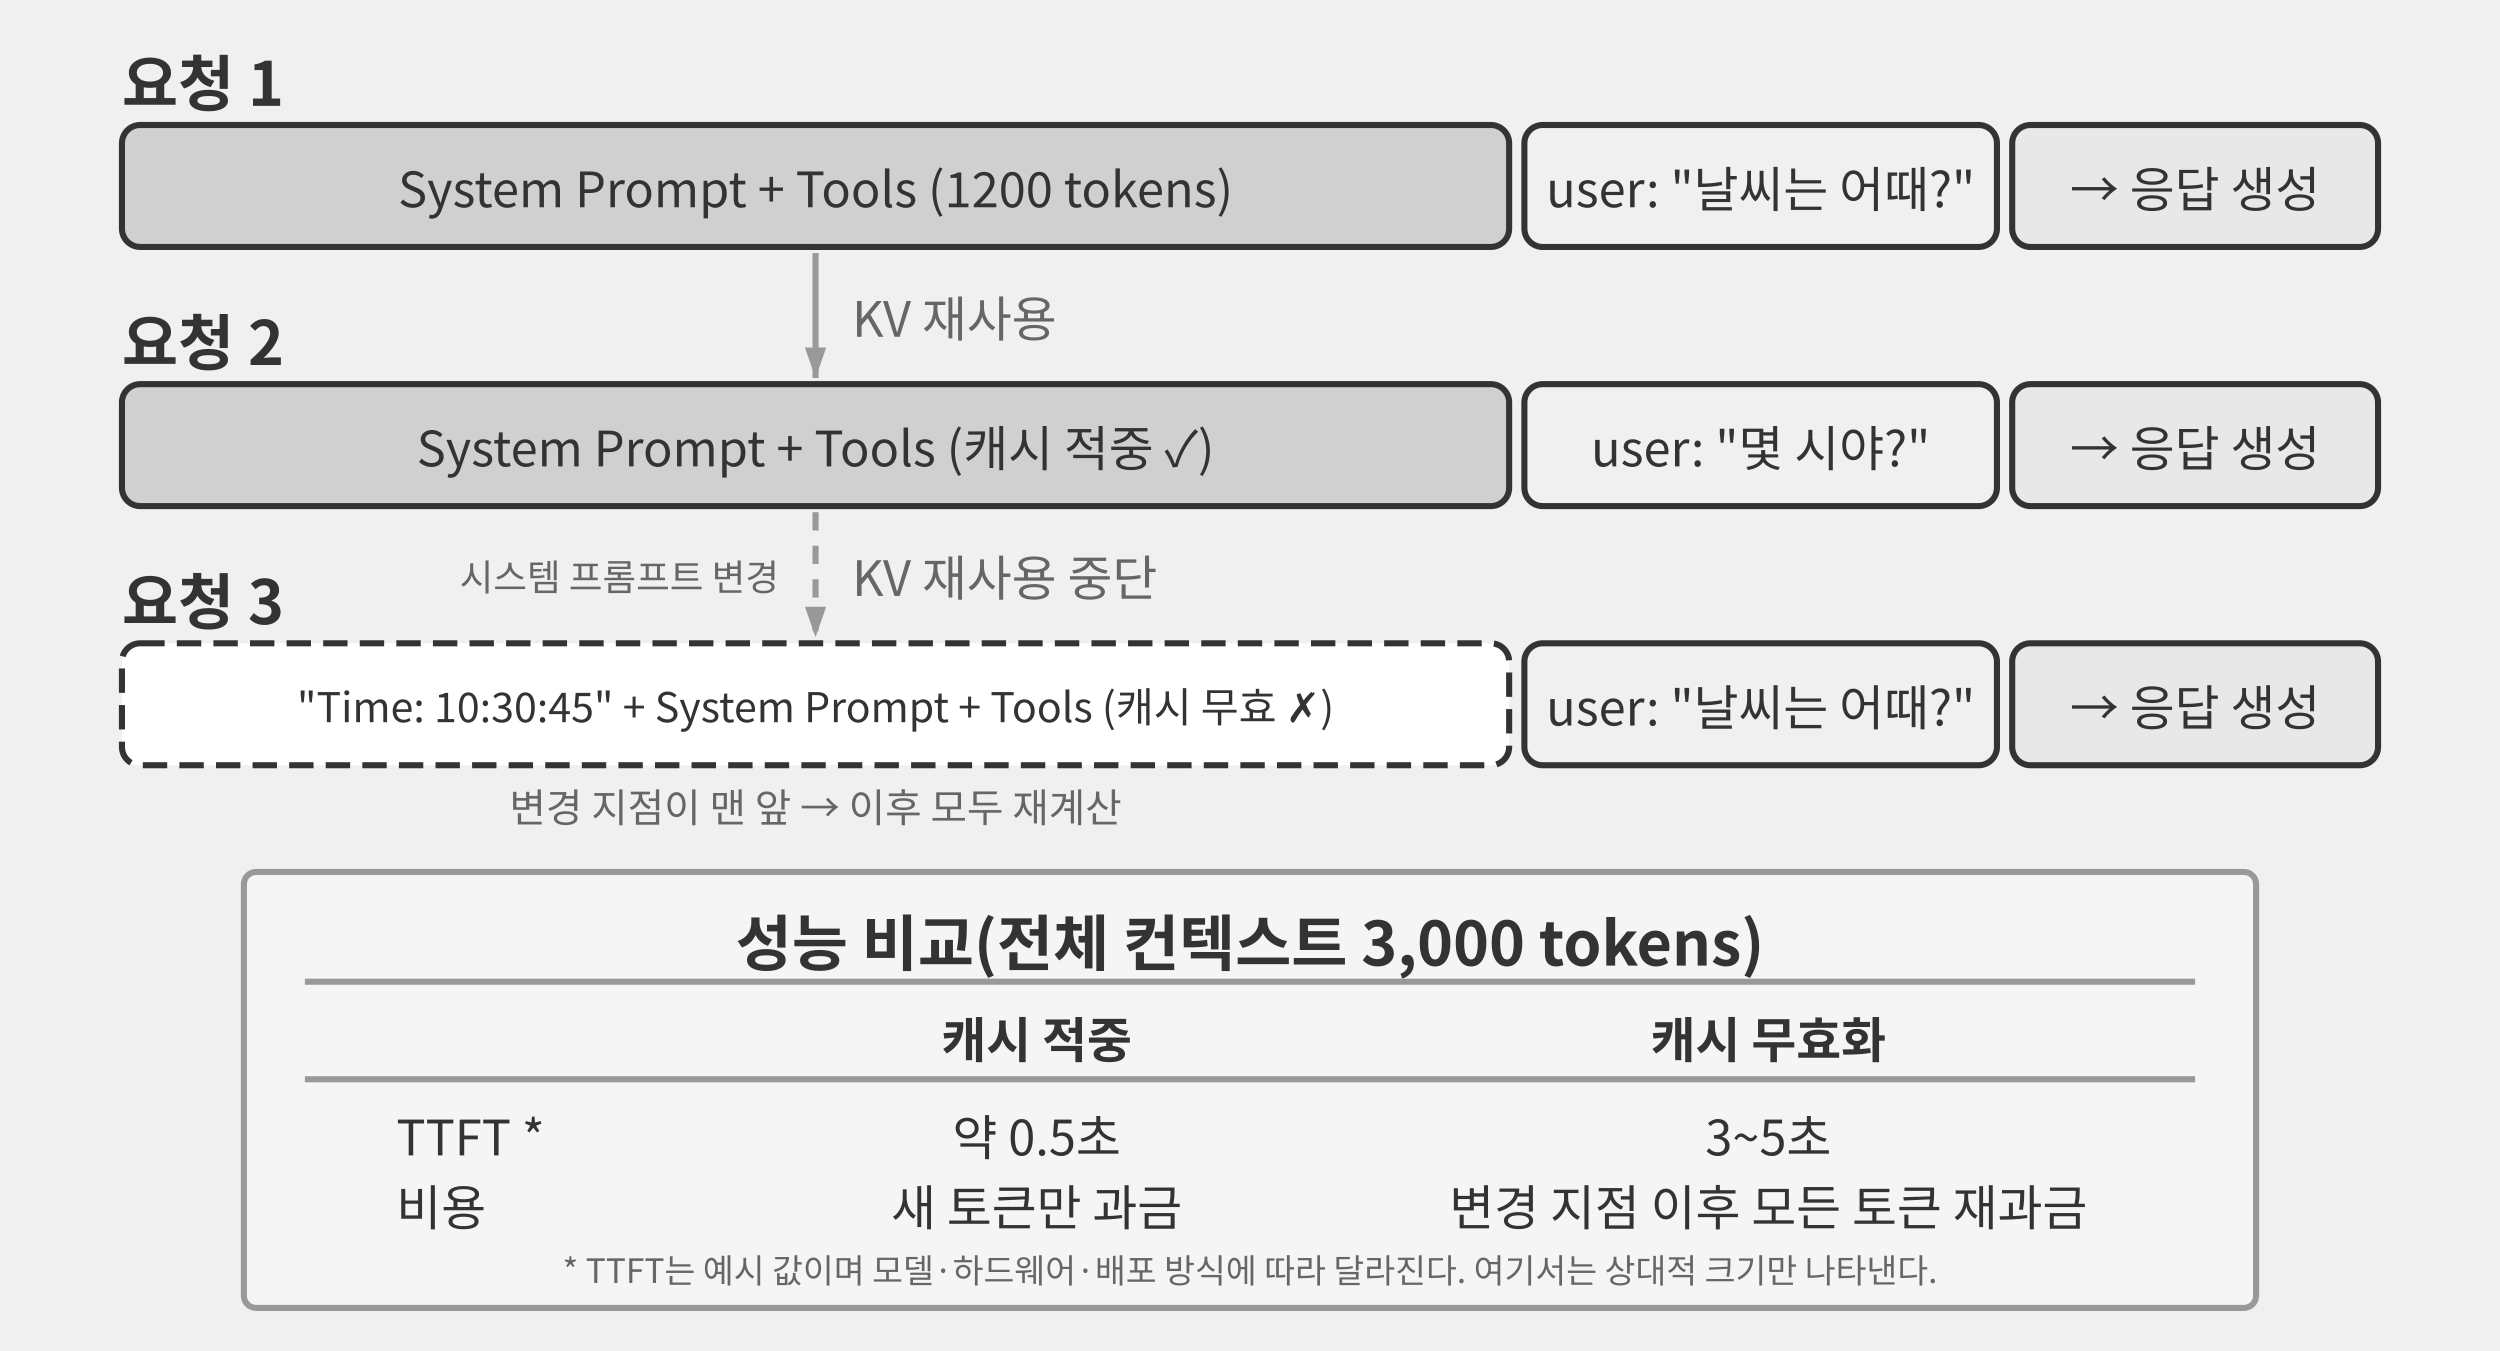
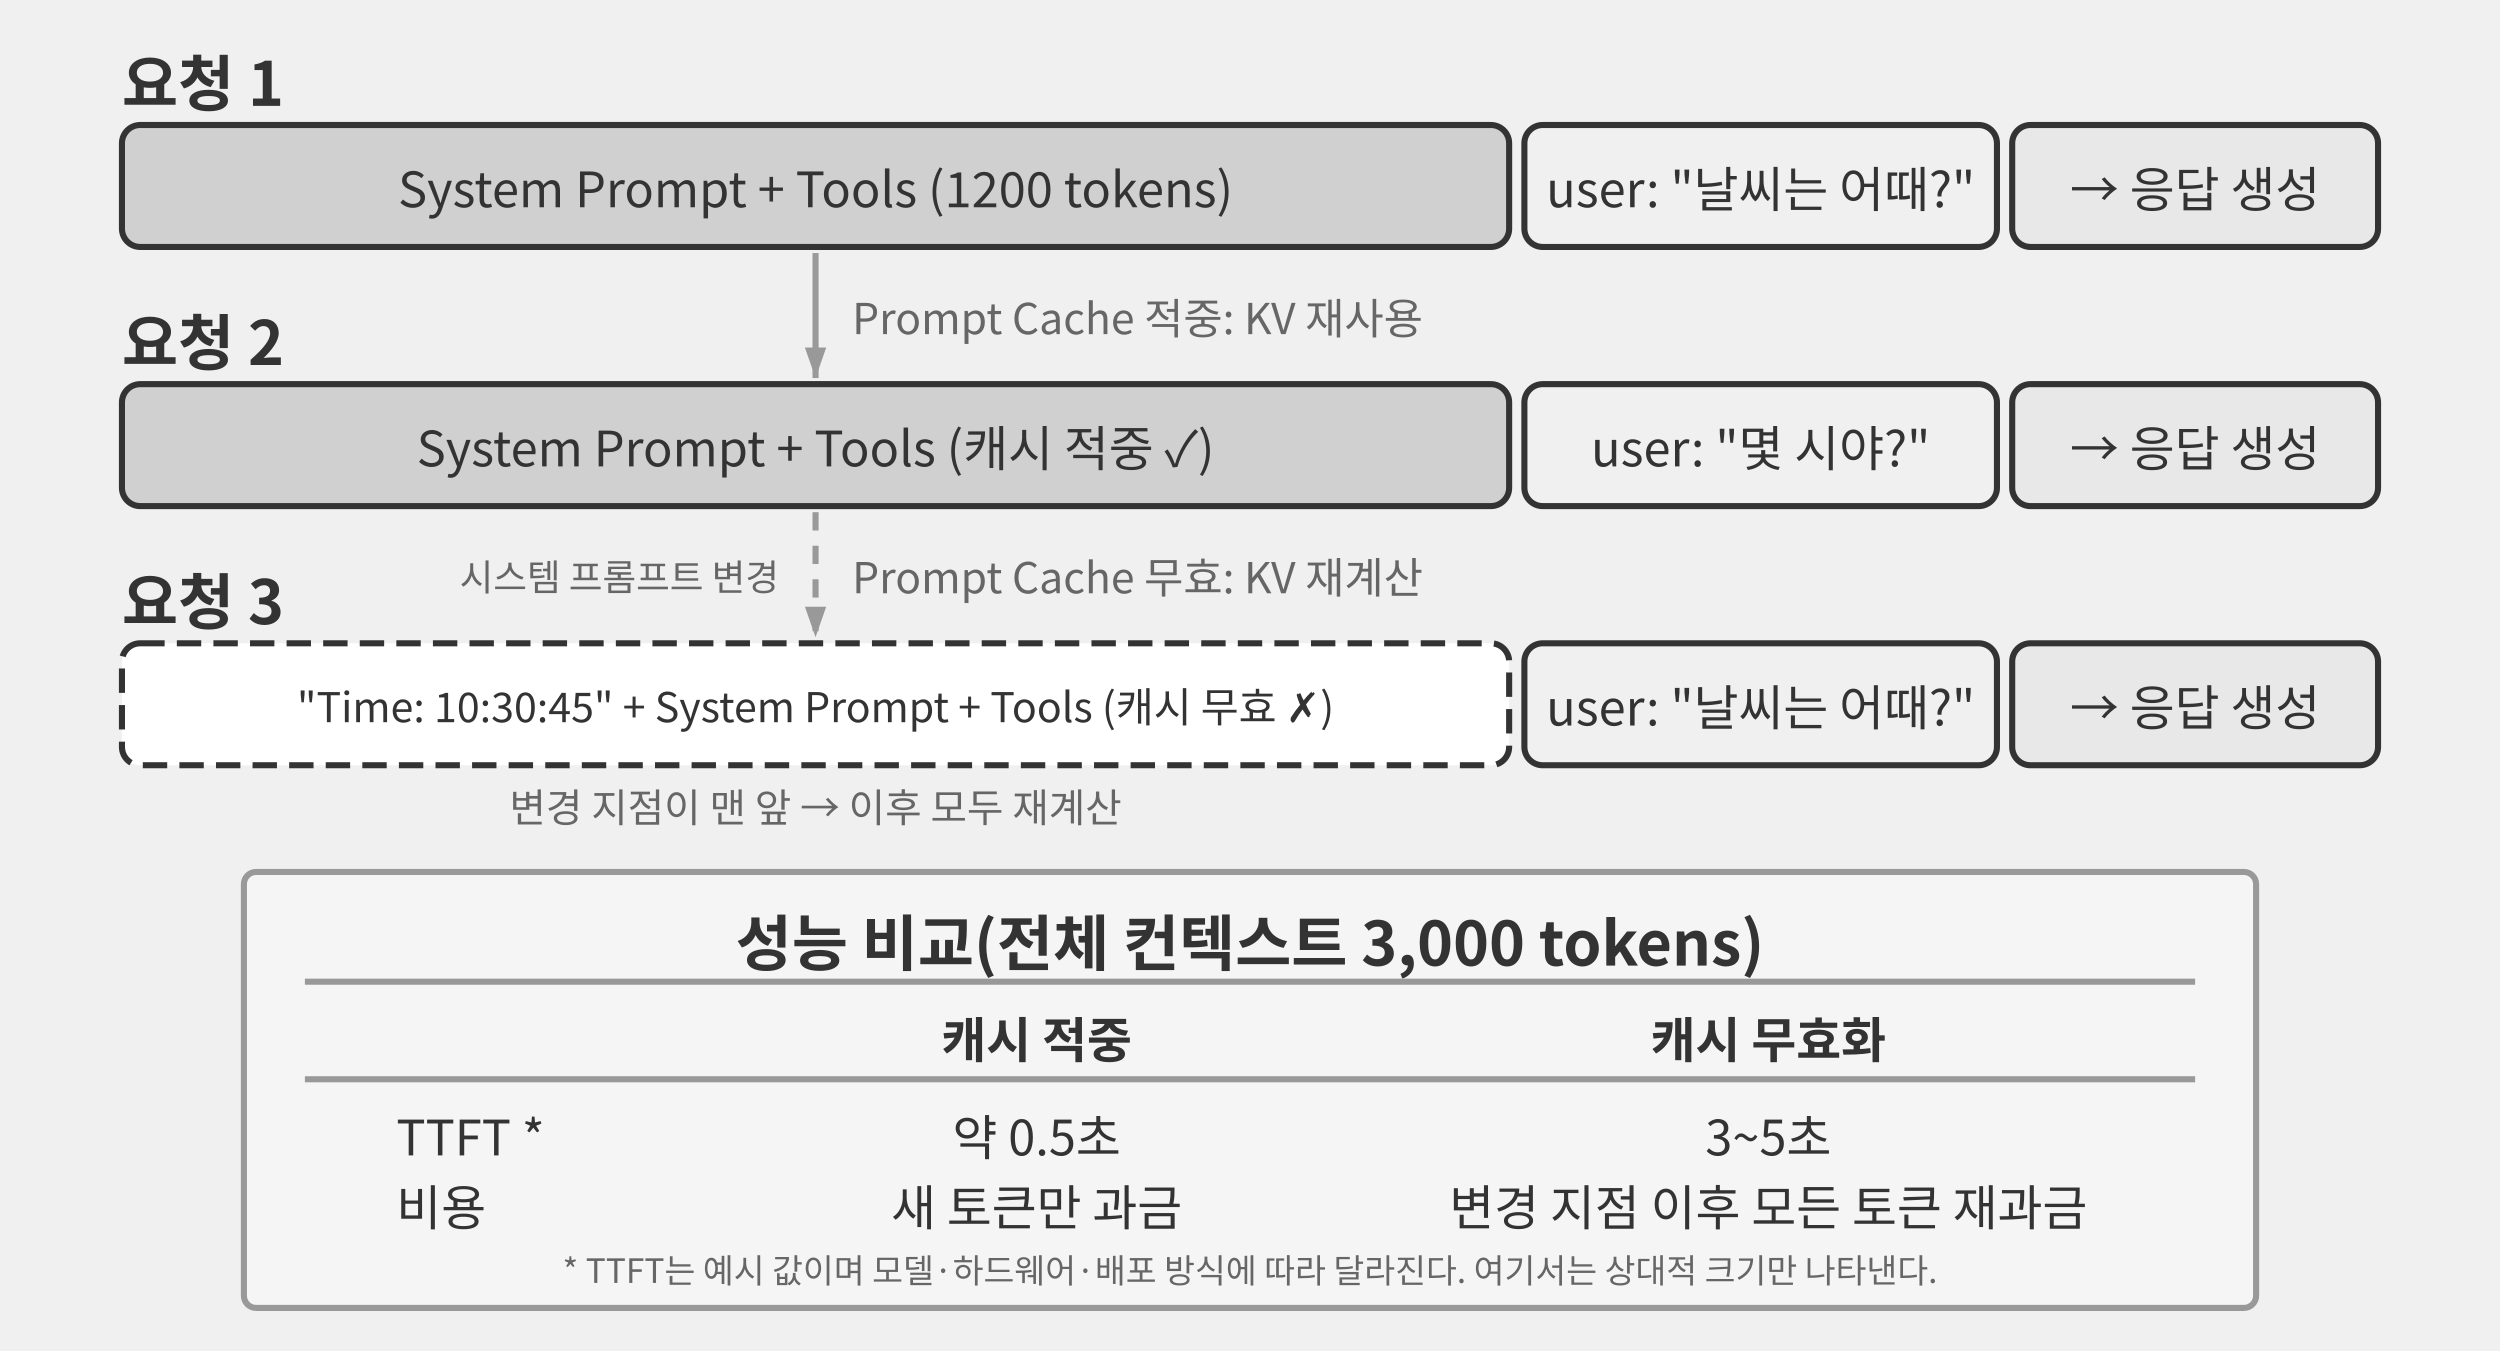
<svg xmlns="http://www.w3.org/2000/svg" viewBox="0 44 820 443" width="820" height="443" style="background:#ffffff">
  <defs>
    <marker id="ah-light" markerUnits="userSpaceOnUse" markerWidth="10" markerHeight="7" refX="10" refY="3.5" orient="auto">
      <polygon points="0 0, 10 3.5, 0 7" fill="#999999" />
    </marker>
  </defs>
  <text x="40" y="70" font-family="'Noto Sans CJK KR', 'Apple SD Gothic Neo', 'Malgun Gothic', Arial, sans-serif" font-size="20" fill="#333333" text-anchor="start" dominant-baseline="central" font-weight="bold">요청 1</text>
  <rect x="40" y="85" width="455" height="40" rx="6" fill="#d0d0d0" stroke="#333333" stroke-width="2" />
  <text x="267.5" y="105" font-family="'Noto Sans CJK KR', 'Apple SD Gothic Neo', 'Malgun Gothic', Arial, sans-serif" font-size="16" fill="#333333" text-anchor="middle" dominant-baseline="central" font-weight="normal">System Prompt + Tools (1200 tokens)</text>
  <rect x="500" y="85" width="155" height="40" rx="6" fill="#f0f0f0" stroke="#333333" stroke-width="2" />
  <text x="577.5" y="105" font-family="'Noto Sans CJK KR', 'Apple SD Gothic Neo', 'Malgun Gothic', Arial, sans-serif" font-size="16" fill="#333333" text-anchor="middle" dominant-baseline="central" font-weight="normal">user: "날씨는 어때?"</text>
  <rect x="660" y="85" width="120" height="40" rx="6" fill="#e8e8e8" stroke="#333333" stroke-width="2" />
  <text x="720" y="105" font-family="'Noto Sans CJK KR', 'Apple SD Gothic Neo', 'Malgun Gothic', Arial, sans-serif" font-size="16" fill="#333333" text-anchor="middle" dominant-baseline="central" font-weight="normal">→ 응답 생성</text>
  <text x="40" y="155" font-family="'Noto Sans CJK KR', 'Apple SD Gothic Neo', 'Malgun Gothic', Arial, sans-serif" font-size="20" fill="#333333" text-anchor="start" dominant-baseline="central" font-weight="bold">요청 2</text>
  <rect x="40" y="170" width="455" height="40" rx="6" fill="#d0d0d0" stroke="#333333" stroke-width="2" />
  <text x="267.5" y="190" font-family="'Noto Sans CJK KR', 'Apple SD Gothic Neo', 'Malgun Gothic', Arial, sans-serif" font-size="16" fill="#333333" text-anchor="middle" dominant-baseline="central" font-weight="normal">System Prompt + Tools (캐시 적중 ✓)</text>
  <rect x="500" y="170" width="155" height="40" rx="6" fill="#f0f0f0" stroke="#333333" stroke-width="2" />
  <text x="577.5" y="190" font-family="'Noto Sans CJK KR', 'Apple SD Gothic Neo', 'Malgun Gothic', Arial, sans-serif" font-size="16" fill="#333333" text-anchor="middle" dominant-baseline="central" font-weight="normal">user: "몇 시야?"</text>
  <rect x="660" y="170" width="120" height="40" rx="6" fill="#e8e8e8" stroke="#333333" stroke-width="2" />
  <text x="720" y="190" font-family="'Noto Sans CJK KR', 'Apple SD Gothic Neo', 'Malgun Gothic', Arial, sans-serif" font-size="16" fill="#333333" text-anchor="middle" dominant-baseline="central" font-weight="normal">→ 응답 생성</text>
  <line x1="267.5" y1="127" x2="267.5" y2="168" stroke="#999999" stroke-width="2" marker-end="url(#ah-light)" />
-   <text x="279.5" y="147.5" font-family="'Noto Sans CJK KR', 'Apple SD Gothic Neo', 'Malgun Gothic', Arial, sans-serif" font-size="16" fill="#666666" text-anchor="start" dominant-baseline="central">KV 재사용</text>
+   <text x="279.5" y="147.5" font-family="'Noto Sans CJK KR', 'Apple SD Gothic Neo', 'Malgun Gothic', Arial, sans-serif" font-size="14" fill="#666666" text-anchor="start" dominant-baseline="central">Prompt Cache 적중: KV 재사용</text>
  <line x1="267.5" y1="212" x2="267.5" y2="253" stroke="#999999" stroke-width="2" stroke-dasharray="6,5" marker-end="url(#ah-light)" />
  <text x="255.5" y="232.5" font-family="'Noto Sans CJK KR', 'Apple SD Gothic Neo', 'Malgun Gothic', Arial, sans-serif" font-size="12" fill="#666666" text-anchor="end" dominant-baseline="central">시스템 프롬프트 변경</text>
-   <text x="279.5" y="232.5" font-family="'Noto Sans CJK KR', 'Apple SD Gothic Neo', 'Malgun Gothic', Arial, sans-serif" font-size="16" fill="#666666" text-anchor="start" dominant-baseline="central">KV 재사용 중단</text>
+   <text x="279.5" y="232.5" font-family="'Noto Sans CJK KR', 'Apple SD Gothic Neo', 'Malgun Gothic', Arial, sans-serif" font-size="14" fill="#666666" text-anchor="start" dominant-baseline="central">Prompt Cache 무효: KV 재계산</text>
  <text x="40" y="240" font-family="'Noto Sans CJK KR', 'Apple SD Gothic Neo', 'Malgun Gothic', Arial, sans-serif" font-size="20" fill="#333333" text-anchor="start" dominant-baseline="central" font-weight="bold">요청 3</text>
  <rect x="40" y="255" width="455" height="40" rx="6" fill="#ffffff" stroke="#333333" stroke-width="2" stroke-dasharray="8,4" />
  <text x="267.5" y="275" font-family="'Noto Sans CJK KR', 'Apple SD Gothic Neo', 'Malgun Gothic', Arial, sans-serif" font-size="13.5" fill="#333333" text-anchor="middle" dominant-baseline="central" font-weight="normal">"Time: 10:30:45" + System Prompt + Tools (캐시 무효 ✗)</text>
  <text x="267.5" y="308" font-family="'Noto Sans CJK KR', 'Apple SD Gothic Neo', 'Malgun Gothic', Arial, sans-serif" font-size="13" fill="#666666" text-anchor="middle" dominant-baseline="central">변경 지점이 맨 앞 → 이후 모두 재계산</text>
  <rect x="500" y="255" width="155" height="40" rx="6" fill="#f0f0f0" stroke="#333333" stroke-width="2" />
  <text x="577.5" y="275" font-family="'Noto Sans CJK KR', 'Apple SD Gothic Neo', 'Malgun Gothic', Arial, sans-serif" font-size="16" fill="#333333" text-anchor="middle" dominant-baseline="central" font-weight="normal">user: "날씨는 어때?"</text>
  <rect x="660" y="255" width="120" height="40" rx="6" fill="#e8e8e8" stroke="#333333" stroke-width="2" />
  <text x="720" y="275" font-family="'Noto Sans CJK KR', 'Apple SD Gothic Neo', 'Malgun Gothic', Arial, sans-serif" font-size="16" fill="#333333" text-anchor="middle" dominant-baseline="central" font-weight="normal">→ 응답 생성</text>
  <rect x="80" y="330" width="660" height="143" rx="4" fill="#f5f5f5" stroke="#999999" stroke-width="2" />
  <text x="410" y="352" font-family="'Noto Sans CJK KR', 'Apple SD Gothic Neo', 'Malgun Gothic', Arial, sans-serif" font-size="20" fill="#333333" text-anchor="middle" dominant-baseline="central" font-weight="bold">성능 비교(전체 컨텍스트 3,000 tokens)</text>
  <line x1="100" y1="366" x2="720" y2="366" stroke="#999999" stroke-width="2" />
  <text x="340" y="384" font-family="'Noto Sans CJK KR', 'Apple SD Gothic Neo', 'Malgun Gothic', Arial, sans-serif" font-size="16" fill="#333333" text-anchor="middle" dominant-baseline="central" font-weight="bold">캐시 적중</text>
  <text x="580" y="384" font-family="'Noto Sans CJK KR', 'Apple SD Gothic Neo', 'Malgun Gothic', Arial, sans-serif" font-size="16" fill="#333333" text-anchor="middle" dominant-baseline="central" font-weight="bold">캐시 무효화</text>
  <line x1="100" y1="398" x2="720" y2="398" stroke="#999999" stroke-width="2" />
  <text x="130" y="416" font-family="'Noto Sans CJK KR', 'Apple SD Gothic Neo', 'Malgun Gothic', Arial, sans-serif" font-size="16" fill="#333333" text-anchor="start" dominant-baseline="central" font-weight="normal">TTFT *</text>
  <text x="340" y="416" font-family="'Noto Sans CJK KR', 'Apple SD Gothic Neo', 'Malgun Gothic', Arial, sans-serif" font-size="16" fill="#333333" text-anchor="middle" dominant-baseline="central" font-weight="normal">약 0.5초</text>
  <text x="580" y="416" font-family="'Noto Sans CJK KR', 'Apple SD Gothic Neo', 'Malgun Gothic', Arial, sans-serif" font-size="16" fill="#333333" text-anchor="middle" dominant-baseline="central" font-weight="normal">3~5초</text>
  <text x="130" y="439" font-family="'Noto Sans CJK KR', 'Apple SD Gothic Neo', 'Malgun Gothic', Arial, sans-serif" font-size="16" fill="#333333" text-anchor="start" dominant-baseline="central" font-weight="normal">비용</text>
  <text x="340" y="439" font-family="'Noto Sans CJK KR', 'Apple SD Gothic Neo', 'Malgun Gothic', Arial, sans-serif" font-size="16" fill="#333333" text-anchor="middle" dominant-baseline="central" font-weight="normal">새 토큰만 과금</text>
  <text x="580" y="439" font-family="'Noto Sans CJK KR', 'Apple SD Gothic Neo', 'Malgun Gothic', Arial, sans-serif" font-size="16" fill="#333333" text-anchor="middle" dominant-baseline="central" font-weight="normal">변경 지점 이후 모든 토큰 재과금</text>
  <text x="410" y="460" font-family="'Noto Sans CJK KR', 'Apple SD Gothic Neo', 'Malgun Gothic', Arial, sans-serif" font-size="11" fill="#666666" text-anchor="middle" dominant-baseline="central">* TTFT는 예시 값이며 모델·하드웨어·배포 방식에 따라 달라진다. 여기서는 상대적 크기만 나타낸다.</text>
</svg>
